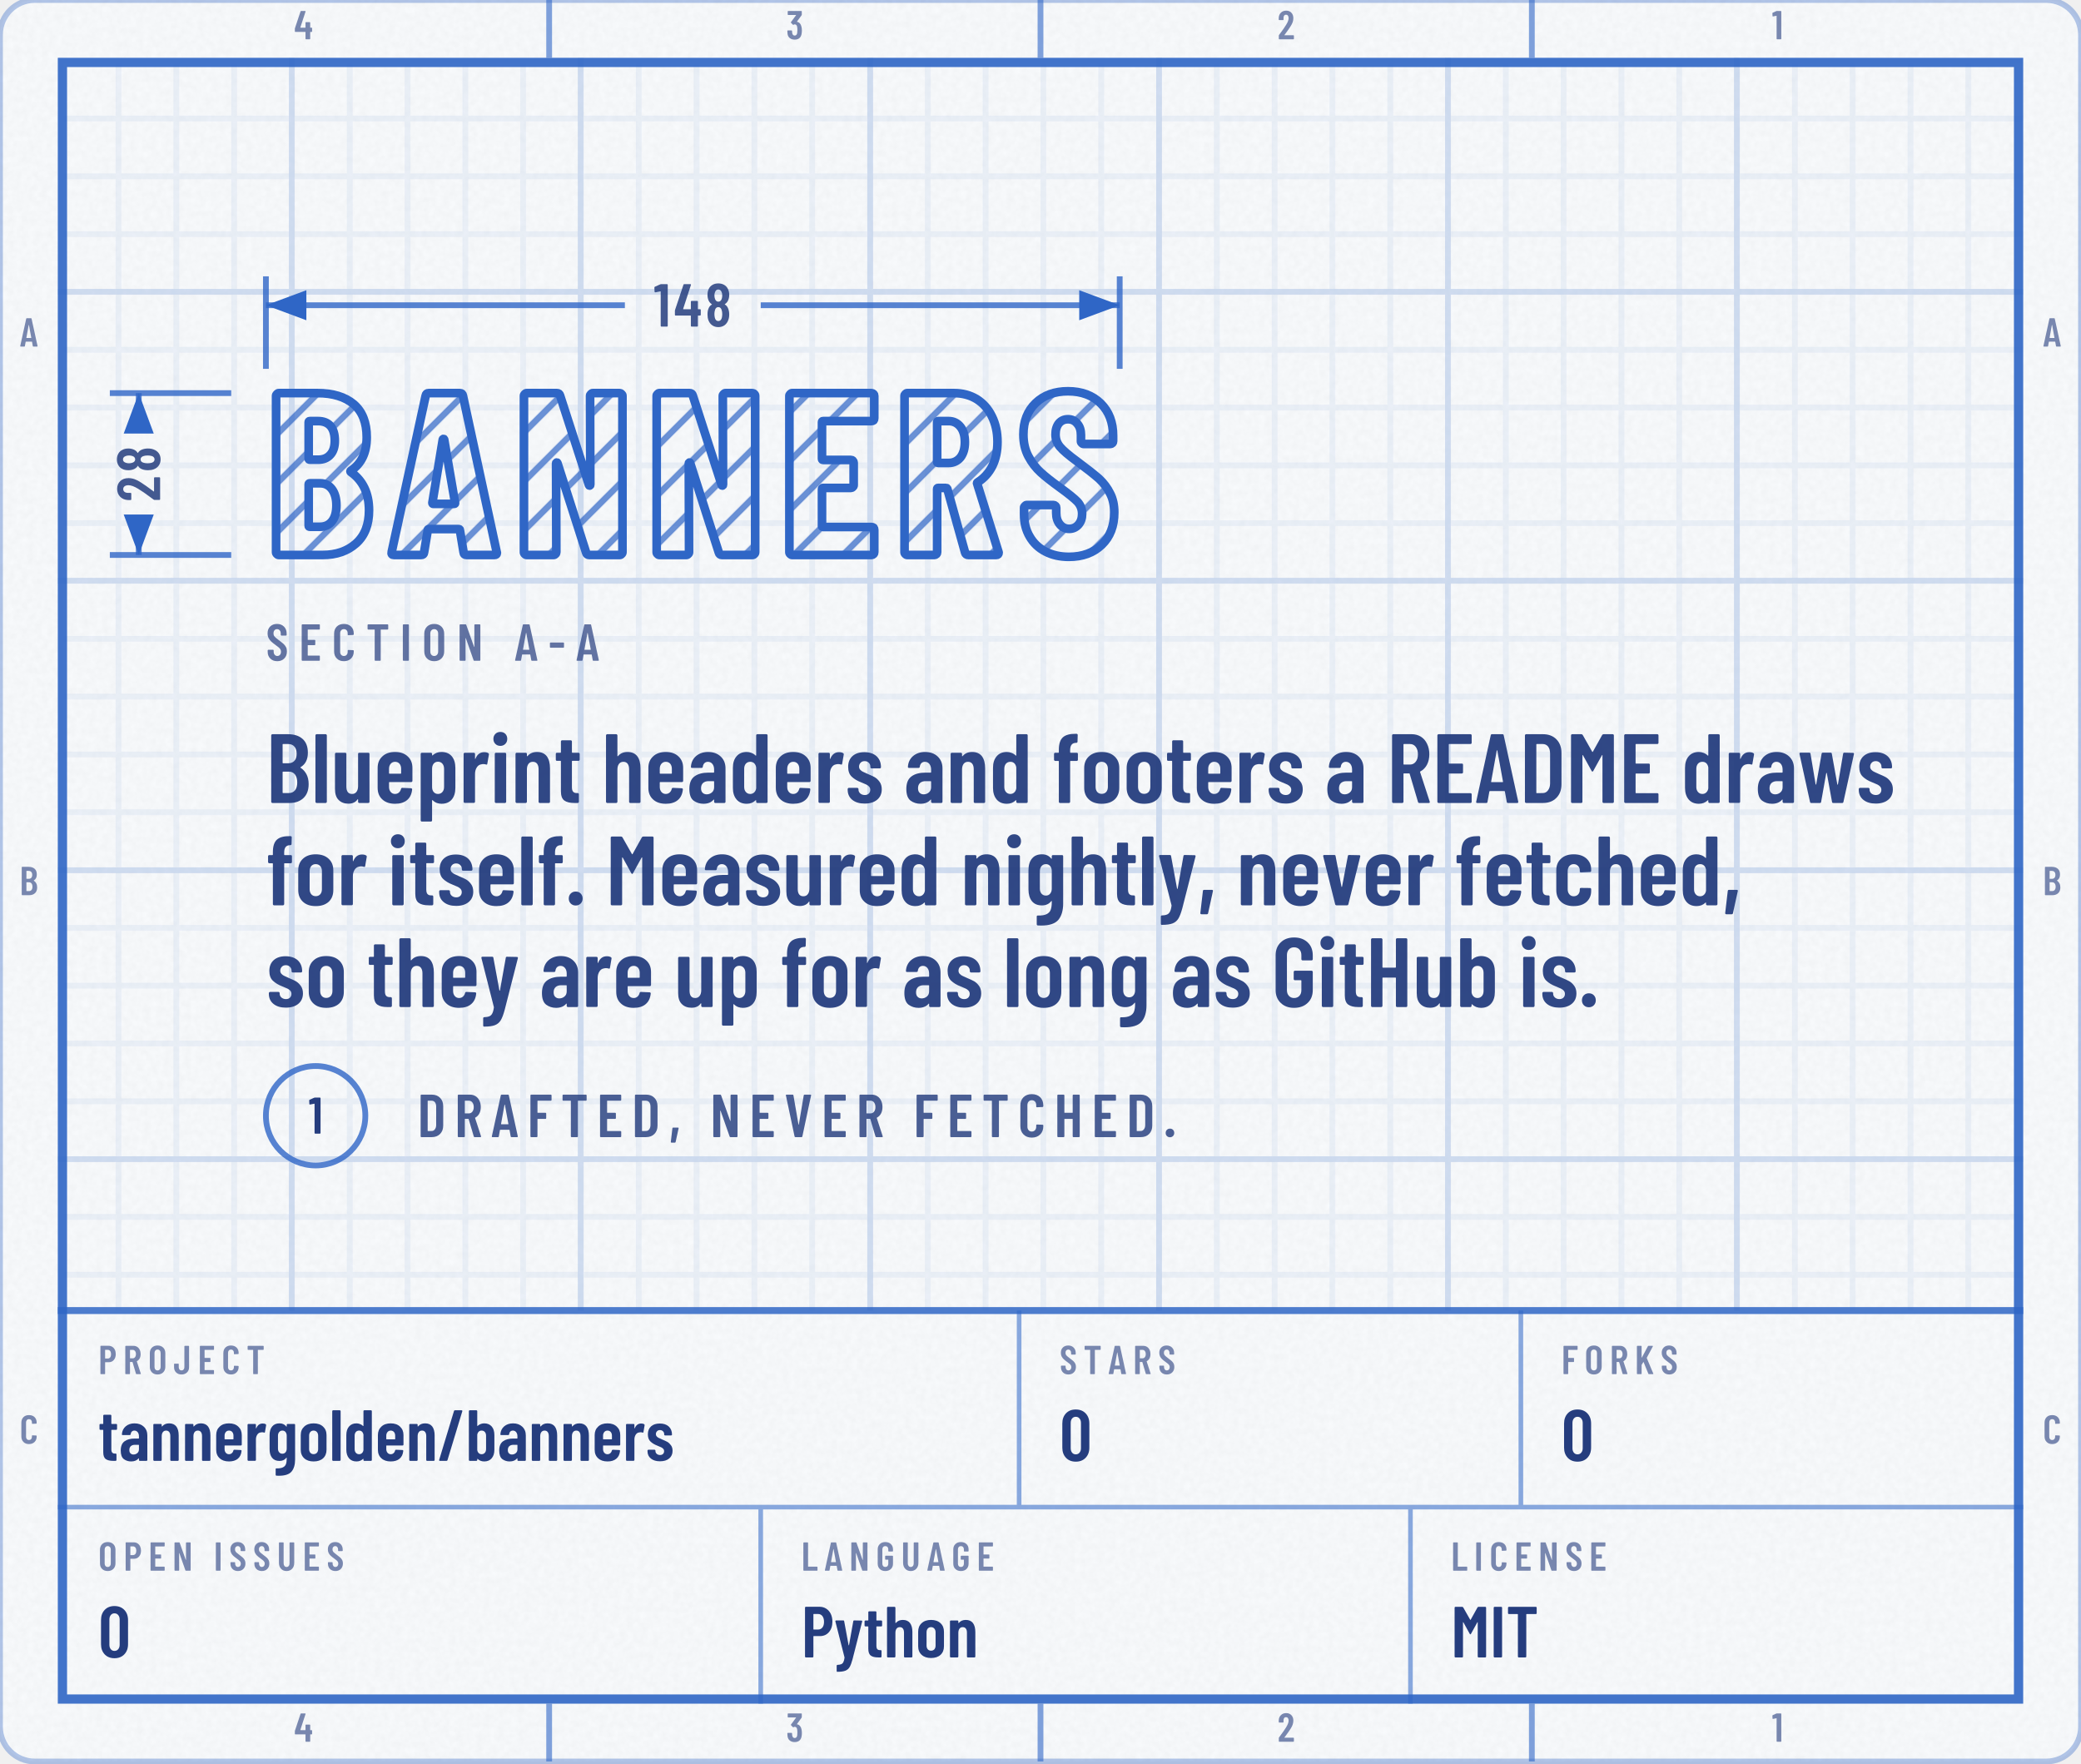
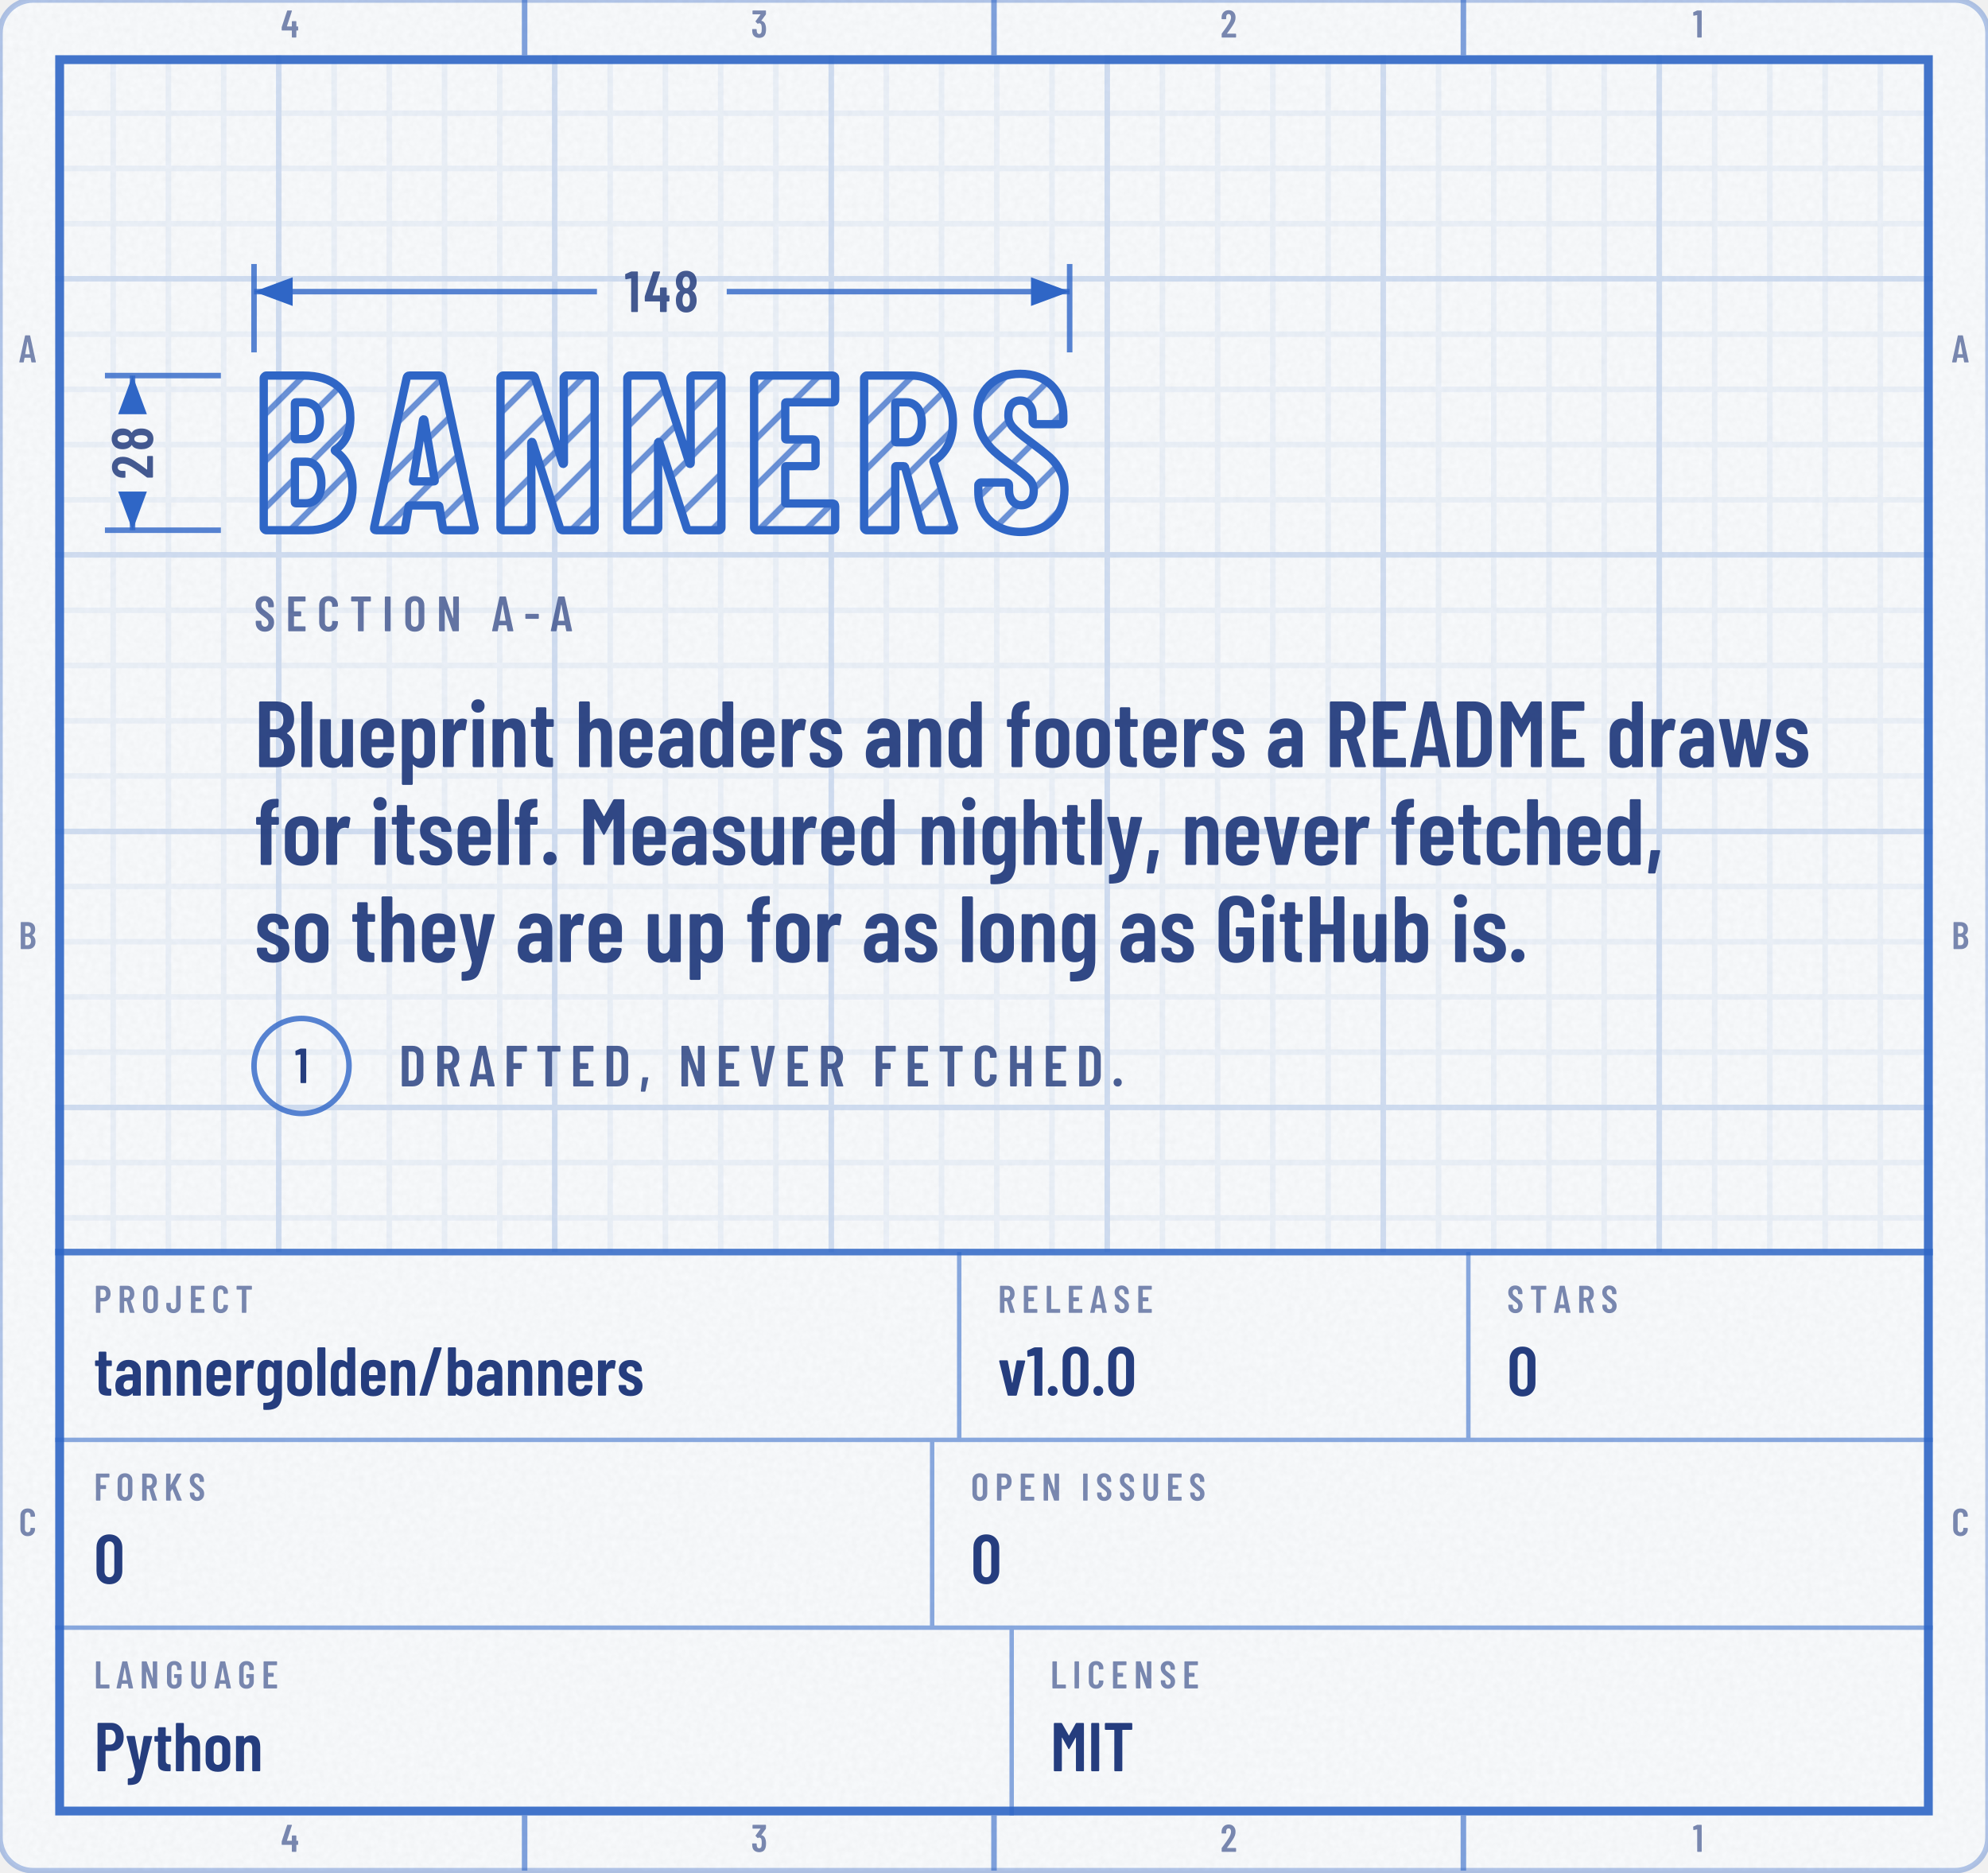
- <svg xmlns="http://www.w3.org/2000/svg" width="360" height="305" viewBox="0 0 360 305" role="img" aria-labelledby="t d">
+ <svg xmlns="http://www.w3.org/2000/svg" width="360" height="339" viewBox="0 0 360 339" role="img" aria-labelledby="t d">
  <defs>
    <g id="kt1" transform="translate(46 96) scale(0.04 -0.04)">
      <use href="#n66" x="0" />
      <use href="#n65" x="530" />
      <use href="#n78" x="1072" />
      <use href="#n78" x="1646" />
      <use href="#n69" x="2220" />
      <use href="#n82" x="2718" />
      <use href="#n83" x="3249" />
    </g>
    <mask id="km2" maskUnits="userSpaceOnUse" x="42" y="64.8" width="155.7" height="41.2">
      <use href="#kt1" fill="#FFFFFF" />
    </mask>
    <pattern id="kp3" width="6" height="6" patternUnits="userSpaceOnUse" patternTransform="rotate(45)">
      <path d="M3 0V6" stroke="#2F66C6" stroke-opacity="0.7" stroke-width="1.1" />
    </pattern>
    <clipPath id="kc4">
-       <rect x="0" y="0" width="360" height="304.7" rx="6" />
+       <rect x="0" y="0" width="360" height="338.7" rx="6" />
    </clipPath>
    <filter id="kn5" x="0" y="0" width="100%" height="100%">
      <feTurbulence type="fractalNoise" baseFrequency=".85" numOctaves="2" stitchTiles="stitch" />
      <feColorMatrix values="0 0 0 0 0 0 0 0 0 0 0 0 0 0 0 0 0 0 0.035 0" />
    </filter>
    <pattern id="kp6" width="10" height="10" patternUnits="userSpaceOnUse">
      <path d="M10 .5H.5V10" fill="none" stroke="#2F66C6" stroke-opacity="0.07" />
    </pattern>
    <pattern id="kp7" width="50" height="50" patternUnits="userSpaceOnUse">
      <path d="M50 .5H.5V50" fill="none" stroke="#2F66C6" stroke-opacity="0.14" />
    </pattern>
    <clipPath id="kc8">
-       <path clip-rule="evenodd" d="M10 10h340v284.7h-340zM10 226.7h340v68h-340z" />
+       <path clip-rule="evenodd" d="M10 10h340v318.7h-340zM10 226.7h340v102h-340z" />
    </clipPath>
    <path id="m44" d="M33 -78 59 146Q60 157 71 157H151Q164 157 161 144L112 -80Q110 -91 99 -91H45Q39 -91 36 -88Q32 -84 33 -78Z" />
    <path id="m45" d="M27 263V339Q27 344 30 348Q34 351 39 351H286Q291 351 294 348Q298 344 298 339V263Q298 258 294 254Q291 251 286 251H39Q34 251 30 254Q27 258 27 263Z" />
    <path id="m46" d="M35 69Q35 100 55 120Q75 140 106 140Q137 140 156 120Q176 100 176 69Q176 38 156 18Q136 -2 106 -2Q75 -2 55 18Q35 38 35 69Z" />
    <path id="m47" d="M21 14 226 690Q229 700 239 700H331Q337 700 340 696Q343 692 341 686L136 10Q133 0 123 0H31Q25 0 22 4Q19 8 21 14Z" />
    <path id="m48" d="M38 183V517Q38 604 89 658Q140 711 224 711Q309 711 360 658Q412 604 412 517V183Q412 96 360 42Q309 -11 224 -11Q140 -11 89 42Q38 96 38 183ZM296 176V524Q296 563 276 586Q257 610 224 610Q192 610 173 586Q154 563 154 524V176Q154 137 173 114Q192 90 224 90Q257 90 276 114Q296 137 296 176Z" />
    <path id="m49" d="M122 700H218Q223 700 226 696Q230 693 230 688V12Q230 7 226 4Q223 0 218 0H126Q121 0 118 4Q114 7 114 12V576Q114 578 112 580Q111 582 109 581L27 565H24Q13 565 13 576L10 643Q10 653 18 657L107 697Q114 700 122 700Z" />
    <path id="m50" d="M173 100H392Q397 100 400 96Q404 93 404 88V12Q404 7 400 4Q397 0 392 0H43Q38 0 34 4Q31 7 31 12V92Q31 101 36 107L75 160Q114 212 152 266Q189 320 215 363Q273 459 273 522Q273 562 256 585Q238 608 209 608Q180 608 163 586Q146 563 147 526V487Q147 482 144 478Q140 475 135 475H41Q36 475 32 478Q29 482 29 487V530Q33 610 84 659Q134 708 214 708Q293 708 342 656Q390 605 390 521Q390 471 373 422Q356 373 319 317Q294 277 260 229Q225 181 214 166Q184 126 170 106Q168 104 169 102Q170 100 173 100Z" />
    <path id="m51" d="M387 218Q387 169 380 134Q368 66 326 29Q283 -8 210 -8Q134 -8 86 32Q38 73 32 143Q30 165 28 207Q28 219 40 219H132Q144 219 144 207Q146 173 148 156Q153 125 169 108Q185 92 210 92Q234 92 250 108Q266 123 271 152Q276 182 276 230Q276 281 269 315Q263 341 248 355Q233 369 210 369Q195 369 183 360Q177 356 174 356Q172 356 166 360L119 408Q115 412 115 417Q115 421 118 425L243 595Q245 597 244 599Q242 601 239 601H49Q44 601 40 604Q37 608 37 613V688Q37 693 40 696Q44 700 49 700H373Q378 700 382 696Q385 693 385 688V609Q385 602 380 594L266 438Q262 432 268 431Q309 426 338 392Q368 358 378 307Q387 267 387 218Z" />
    <path id="m52" d="M443 275V194Q443 189 440 186Q436 182 431 182H401Q396 182 396 177V12Q396 7 392 4Q389 0 384 0H292Q287 0 284 4Q280 7 280 12V177Q280 182 275 182H29Q24 182 20 186Q17 189 17 194V259Q17 268 19 274L158 690Q161 700 171 700H271Q277 700 280 696Q283 693 281 686L153 293Q152 287 157 287H275Q280 287 280 292V412Q280 417 284 420Q287 424 292 424H384Q389 424 392 420Q396 417 396 412V292Q396 287 401 287H431Q436 287 440 284Q443 280 443 275Z" />
    <path id="m56" d="M325 364Q358 345 375 306Q396 259 396 200Q396 147 380 107Q360 53 318 22Q275 -8 216 -8Q158 -8 116 22Q73 52 53 106Q38 148 38 200Q38 259 56 301Q71 341 109 363Q113 366 109 369Q76 390 58 427Q38 470 38 523Q38 581 58 620Q78 664 120 688Q161 712 216 712Q270 712 312 688Q353 665 374 621Q396 579 396 523Q396 471 376 429Q358 392 325 371Q319 367 325 364ZM159 559Q152 541 152 513Q152 483 162 456Q169 435 183 423Q197 411 216 411Q237 411 252 424Q266 436 273 459Q281 483 281 513Q281 547 271 568Q264 589 250 600Q236 612 216 612Q198 612 184 602Q171 591 164 573ZM281 206Q281 244 272 271Q266 295 252 308Q237 322 216 322Q195 322 180 308Q166 294 160 268Q152 242 152 208Q152 177 158 151Q163 123 178 108Q194 92 216 92Q239 92 255 108Q271 124 276 153Q281 180 281 206Z" />
    <path id="m65" d="M325 11 306 116Q306 121 300 121H154Q148 121 148 116L129 11Q128 0 116 0H25Q11 0 14 13L162 689Q164 700 175 700H281Q292 700 294 689L442 13V9Q442 0 431 0H338Q326 0 325 11ZM171 212H282Q288 212 287 217L229 533Q228 536 226 536Q224 536 223 533L166 217Q165 212 171 212Z" />
    <path id="m66" d="M242 0H66Q61 0 58 4Q54 7 54 12V688Q54 693 58 696Q61 700 66 700H224Q319 700 373 652Q427 604 427 512Q427 409 354 365Q349 362 352 359Q391 334 413 292Q435 250 435 192Q435 100 382 50Q328 0 242 0ZM170 595V409Q170 404 175 404H226Q267 404 290 429Q313 454 313 500Q313 548 290 574Q267 600 226 600H175Q170 600 170 595ZM319 208Q319 260 296 290Q273 319 233 319H175Q170 319 170 314V106Q170 101 175 101H233Q273 101 296 129Q319 157 319 208Z" />
    <path id="m67" d="M42 180V521Q42 607 94 658Q145 708 230 708Q316 708 368 658Q420 607 420 521V509Q420 504 416 500Q413 496 408 496L315 492Q303 492 303 504V529Q303 564 283 586Q263 608 230 608Q198 608 178 586Q158 564 158 529V171Q158 136 178 114Q198 92 230 92Q263 92 283 114Q303 136 303 171V196Q303 201 306 204Q310 208 315 208L408 204Q413 204 416 200Q420 197 420 192V180Q420 95 368 44Q316 -8 230 -8Q145 -8 94 44Q42 95 42 180Z" />
    <path id="m68" d="M54 12V688Q54 693 58 696Q61 700 66 700H237Q323 700 374 648Q426 596 426 509V191Q426 104 374 52Q323 0 237 0H66Q61 0 58 4Q54 7 54 12ZM175 100 235 101Q268 101 288 128Q309 154 310 198V502Q310 547 290 574Q269 600 234 600H175Q170 600 170 595V105Q170 100 175 100Z" />
    <path id="m69" d="M391 600H175Q170 600 170 595V406Q170 401 175 401H303Q308 401 312 398Q315 394 315 389V312Q315 307 312 304Q308 300 303 300H175Q170 300 170 295V105Q170 100 175 100H391Q396 100 400 96Q403 93 403 88V12Q403 7 400 4Q396 0 391 0H66Q61 0 58 4Q54 7 54 12V688Q54 693 58 696Q61 700 66 700H391Q396 700 400 696Q403 693 403 688V612Q403 607 400 604Q396 600 391 600Z" />
    <path id="m70" d="M390 600H175Q170 600 170 595V406Q170 401 175 401H302Q307 401 310 398Q314 394 314 389V312Q314 307 310 304Q307 300 302 300H175Q170 300 170 295V12Q170 7 166 4Q163 0 158 0H66Q61 0 58 4Q54 7 54 12V688Q54 693 58 696Q61 700 66 700H390Q395 700 398 696Q402 693 402 688V612Q402 607 398 604Q395 600 390 600Z" />
    <path id="m71" d="M42 173V527Q42 609 94 658Q145 708 230 708Q315 708 368 658Q420 609 420 526V487Q420 482 416 478Q413 475 408 475H316Q311 475 308 478Q304 482 304 487V528Q304 564 284 586Q263 608 230 608Q197 608 177 586Q157 564 157 528V172Q157 136 177 114Q197 92 230 92Q263 92 284 114Q304 136 304 172V268Q304 273 299 273H238Q233 273 230 276Q226 280 226 285V358Q226 363 230 366Q233 370 238 370H408Q413 370 416 366Q420 363 420 358V173Q420 91 368 42Q315 -8 230 -8Q145 -8 94 42Q42 91 42 173Z" />
    <path id="m72" d="M319 700H411Q416 700 420 696Q423 693 423 688V12Q423 7 420 4Q416 0 411 0H319Q314 0 310 4Q307 7 307 12V295Q307 300 302 300H175Q170 300 170 295V12Q170 7 166 4Q163 0 158 0H66Q61 0 58 4Q54 7 54 12V688Q54 693 58 696Q61 700 66 700H158Q163 700 166 696Q170 693 170 688V406Q170 401 175 401H302Q307 401 307 406V688Q307 693 310 696Q314 700 319 700Z" />
    <path id="m73" d="M54 12V688Q54 693 58 696Q61 700 66 700H158Q163 700 166 696Q170 693 170 688V12Q170 7 166 4Q163 0 158 0H66Q61 0 58 4Q54 7 54 12Z" />
    <path id="m74" d="M17 173V247Q17 252 20 256Q24 259 29 259H121Q126 259 130 256Q133 252 133 247V171Q133 136 152 114Q171 92 202 92Q233 92 252 114Q272 136 272 171V688Q272 693 276 696Q279 700 284 700H376Q381 700 384 696Q388 693 388 688V173Q388 91 336 42Q285 -8 202 -8Q119 -8 68 42Q17 91 17 173Z" />
    <path id="m75" d="M54 12V688Q54 693 58 696Q61 700 66 700H158Q163 700 166 696Q170 693 170 688V412Q170 408 172 408Q174 407 176 410L326 691Q331 700 341 700H440Q447 700 449 696Q451 692 448 686L298 405Q297 401 297 399L459 14Q460 12 460 8Q460 0 450 0H351Q340 0 337 9L219 298Q218 301 216 300Q214 300 212 298L172 231Q170 227 170 225V12Q170 7 166 4Q163 0 158 0H66Q61 0 58 4Q54 7 54 12Z" />
    <path id="m76" d="M54 12V688Q54 693 58 696Q61 700 66 700H158Q163 700 166 696Q170 693 170 688V105Q170 100 175 100H391Q396 100 400 96Q403 93 403 88V12Q403 7 400 4Q396 0 391 0H66Q61 0 58 4Q54 7 54 12Z" />
    <path id="m77" d="M383 700H475Q480 700 484 696Q487 693 487 688V12Q487 7 484 4Q480 0 475 0H383Q378 0 374 4Q371 7 371 12V484Q371 488 369 488Q367 488 365 485L278 327Q273 319 269 319Q265 319 260 327L173 485Q171 488 169 488Q167 488 167 484V12Q167 7 164 4Q160 0 155 0H63Q58 0 54 4Q51 7 51 12V688Q51 693 54 696Q58 700 63 700H155Q165 700 170 692L267 521Q270 517 273 521L368 692Q373 700 383 700Z" />
    <path id="m78" d="M350 700H441Q446 700 450 696Q453 693 453 688V12Q453 7 450 4Q446 0 441 0H336Q326 0 323 10L174 434Q173 437 170 436Q168 436 168 433L169 12Q169 7 166 4Q162 0 157 0H66Q61 0 58 4Q54 7 54 12V688Q54 693 58 696Q61 700 66 700H169Q179 700 182 690L332 269Q333 266 336 266Q338 267 338 270V688Q338 693 342 696Q345 700 350 700Z" />
    <path id="m79" d="M42 182V518Q42 604 94 656Q147 708 233 708Q319 708 372 656Q425 604 425 518V182Q425 96 372 44Q319 -8 233 -8Q147 -8 94 44Q42 96 42 182ZM309 177V523Q309 561 288 584Q267 608 233 608Q199 608 178 584Q158 561 158 523V177Q158 139 178 116Q199 92 233 92Q267 92 288 116Q309 139 309 177Z" />
    <path id="m80" d="M432 495Q432 405 384 350Q337 295 259 295H174Q169 295 169 290V12Q169 7 166 4Q162 0 157 0H65Q60 0 56 4Q53 7 53 12V689Q53 694 56 698Q60 701 65 701H253Q306 701 346 675Q387 649 410 602Q432 555 432 495ZM316 492Q316 542 294 572Q271 601 234 601H174Q169 601 169 596V391Q169 386 174 386H234Q271 386 294 414Q316 443 316 492Z" />
    <path id="m82" d="M318 10 233 297Q231 301 228 301H175Q170 301 170 296V12Q170 7 166 4Q163 0 158 0H66Q61 0 58 4Q54 7 54 12V688Q54 693 58 696Q61 700 66 700H254Q307 700 348 674Q388 649 410 602Q433 556 433 496Q433 434 409 389Q385 344 342 321Q338 320 339 315L437 14Q438 12 438 9Q438 0 427 0H331Q321 0 318 10ZM170 595V396Q170 391 175 391H236Q272 391 294 419Q317 447 317 495Q317 543 294 572Q272 600 236 600H175Q170 600 170 595Z" />
    <path id="m83" d="M34 173V199Q34 204 38 208Q41 211 46 211H137Q142 211 146 208Q149 204 149 199V179Q149 140 168 116Q188 92 219 92Q250 92 270 114Q290 137 290 174Q290 200 279 219Q268 238 248 255Q228 272 184 304Q134 340 104 368Q73 396 52 436Q32 475 32 527Q32 610 82 659Q132 708 214 708Q297 708 348 656Q399 605 399 520V496Q399 491 396 488Q392 484 387 484H297Q292 484 288 488Q285 491 285 496V522Q285 561 266 584Q246 608 214 608Q184 608 165 586Q146 565 146 527Q146 491 166 466Q187 441 247 397Q308 352 339 324Q370 295 387 261Q404 227 404 180Q404 95 353 44Q302 -8 219 -8Q136 -8 85 42Q34 92 34 173Z" />
    <path id="m84" d="M425 688V612Q425 607 422 604Q418 600 413 600H286Q281 600 281 595V12Q281 7 278 4Q274 0 269 0H177Q172 0 168 4Q165 7 165 12V595Q165 600 160 600H40Q35 600 32 604Q28 607 28 612V688Q28 693 32 696Q35 700 40 700H413Q418 700 422 696Q425 693 425 688Z" />
    <path id="m85" d="M50 194V688Q50 693 54 696Q57 700 62 700H154Q159 700 162 696Q166 693 166 688V182Q166 142 186 117Q206 92 239 92Q272 92 292 117Q312 142 312 182V688Q312 693 316 696Q319 700 324 700H416Q421 700 424 696Q428 693 428 688V194Q428 103 376 48Q324 -8 239 -8Q153 -8 102 48Q50 103 50 194Z" />
    <path id="m86" d="M171 11 28 687 27 691Q27 700 38 700H139Q151 700 152 689L235 208Q236 205 238 205Q240 205 241 208L322 689Q323 700 335 700H433Q446 700 443 687L299 11Q297 0 286 0H184Q173 0 171 11Z" />
    <path id="m97" d="M397 352V12Q397 7 394 4Q390 0 385 0H293Q288 0 284 4Q281 7 281 12V31Q281 34 279 35Q277 36 275 33Q240 -8 173 -8Q116 -8 72 24Q29 57 29 143Q29 233 82 271Q134 309 224 309H276Q281 309 281 314V340Q281 376 263 398Q245 419 218 419Q197 419 183 406Q169 392 166 369Q165 357 153 357H56Q44 357 45 369Q50 437 98 478Q147 519 220 519Q299 519 348 473Q397 427 397 352ZM281 160V217Q281 222 276 222H224Q190 222 169 204Q148 185 148 150Q148 119 164 104Q180 88 205 88Q235 88 258 107Q281 126 281 160Z" />
    <path id="m98" d="M399 357V154Q399 80 362 36Q325 -8 258 -8Q204 -8 168 27Q166 29 164 28Q162 27 162 24V12Q162 7 158 4Q155 0 150 0H58Q53 0 50 4Q46 7 46 12V688Q46 693 50 696Q53 700 58 700H150Q155 700 158 696Q162 693 162 688V486Q162 483 164 482Q167 482 170 486Q189 503 212 511Q236 519 258 519Q324 519 362 476Q399 433 399 357ZM222 419Q198 419 182 404Q166 388 162 362V149Q166 123 182 108Q198 92 222 92Q250 92 267 112Q284 131 284 163V348Q284 380 267 400Q250 419 222 419Z" />
    <path id="m99" d="M38 155V357Q38 430 86 474Q133 519 215 519Q297 519 345 476Q393 432 393 365V351Q393 346 390 342Q386 339 381 339L289 335Q277 335 277 347V357Q277 382 260 400Q242 419 215 419Q188 419 171 399Q154 379 154 348V163Q154 132 171 112Q188 92 215 92Q242 92 260 110Q277 129 277 155V165Q277 170 280 174Q284 177 289 177L381 176Q386 176 390 172Q393 169 393 164V146Q393 77 345 34Q297 -8 215 -8Q133 -8 86 36Q38 80 38 155Z" />
    <path id="m100" d="M287 700H379Q384 700 388 696Q391 693 391 688V12Q391 7 388 4Q384 0 379 0H287Q282 0 278 4Q275 7 275 12V24Q275 27 273 28Q271 29 269 27Q233 -8 179 -8Q112 -8 75 36Q38 80 38 154V357Q38 433 76 476Q113 519 179 519Q202 519 226 510Q250 502 269 483Q271 481 273 482Q275 483 275 486V688Q275 693 278 696Q282 700 287 700ZM275 149V362Q271 388 255 404Q239 419 215 419Q187 419 170 400Q153 380 153 348V163Q153 131 170 112Q187 92 215 92Q239 92 255 108Q271 123 275 149Z" />
    <path id="m101" d="M380 213H159Q154 213 154 208V163Q154 132 171 112Q188 92 215 92Q238 92 254 106Q271 121 276 144Q279 154 289 154L378 150Q383 150 386 146Q390 143 389 137Q382 67 338 30Q294 -8 215 -8Q133 -8 86 36Q38 79 38 154V357Q38 430 86 474Q133 519 215 519Q297 519 344 474Q392 430 392 357V225Q392 220 388 216Q385 213 380 213ZM154 348V303Q154 298 159 298H272Q277 298 277 303V348Q277 380 260 400Q243 419 215 419Q188 419 171 399Q154 379 154 348Z" />
    <path id="m102" d="M265 499V440Q265 435 262 432Q258 428 253 428H191Q186 428 186 423V12Q186 7 182 4Q179 0 174 0H83Q78 0 74 4Q71 7 71 12V423Q71 428 66 428H34Q29 428 26 432Q22 435 22 440V499Q22 504 26 508Q29 511 34 511H66Q71 511 71 516V541Q71 631 112 668Q153 705 243 704H251Q256 704 260 700Q263 697 263 692L261 624Q261 619 258 616Q254 612 249 612H244Q214 611 200 592Q186 574 186 536V516Q186 511 191 511H253Q258 511 262 508Q265 504 265 499Z" />
    <path id="m103" d="M287 511H379Q384 511 388 508Q391 504 391 499V19Q391 -89 342 -148Q293 -206 167 -206Q145 -206 134 -205Q122 -204 122 -192V-115Q122 -102 135 -104Q192 -105 222 -90Q253 -75 264 -46Q275 -17 275 30V41Q275 44 273 44Q271 45 269 42Q236 -1 175 -1Q108 -1 73 42Q38 86 38 161V357Q38 434 74 476Q109 519 175 519Q236 519 269 476Q271 473 273 474Q275 474 275 477V499Q275 504 278 508Q282 511 287 511ZM275 169V348Q275 380 258 400Q242 419 215 419Q188 419 171 399Q154 379 154 348V169Q154 138 171 118Q188 99 215 99Q242 99 258 118Q275 138 275 169Z" />
    <path id="m104" d="M397 352V12Q397 7 394 4Q390 0 385 0H293Q288 0 284 4Q281 7 281 12V343Q281 379 266 399Q251 419 223 419Q194 419 178 398Q162 377 162 340V12Q162 7 158 4Q155 0 150 0H58Q53 0 50 4Q46 7 46 12V688Q46 693 50 696Q53 700 58 700H150Q155 700 158 696Q162 693 162 688V479Q162 476 164 476Q167 475 170 479Q204 519 265 519Q330 519 364 476Q397 432 397 352Z" />
    <path id="m105" d="M36 652Q36 683 56 703Q76 723 107 723Q138 723 158 703Q177 683 177 652Q177 621 157 601Q137 581 107 581Q76 581 56 601Q36 621 36 652ZM50 12V499Q50 504 54 508Q57 511 62 511H154Q159 511 162 508Q166 504 166 499V12Q166 7 162 4Q159 0 154 0H62Q57 0 54 4Q50 7 50 12Z" />
    <path id="m108" d="M42 12V688Q42 693 46 696Q49 700 54 700H146Q151 700 154 696Q158 693 158 688V12Q158 7 154 4Q151 0 146 0H54Q49 0 46 4Q42 7 42 12Z" />
    <path id="m110" d="M397 352V12Q397 7 394 4Q390 0 385 0H293Q288 0 284 4Q281 7 281 12V343Q281 379 266 399Q251 419 223 419Q194 419 178 398Q162 377 162 340V12Q162 7 158 4Q155 0 150 0H58Q53 0 50 4Q46 7 46 12V499Q46 504 50 508Q53 511 58 511H150Q155 511 158 508Q162 504 162 499V479Q162 476 164 476Q167 475 170 479Q204 519 265 519Q330 519 364 476Q397 432 397 352Z" />
    <path id="m111" d="M38 155V356Q38 430 86 474Q134 519 216 519Q299 519 347 474Q395 430 395 356V155Q395 80 348 36Q300 -8 216 -8Q133 -8 86 36Q38 80 38 155ZM279 164V348Q279 379 262 399Q244 419 216 419Q188 419 171 400Q154 380 154 348V164Q154 132 171 112Q188 93 216 93Q244 93 262 112Q279 132 279 164Z" />
    <path id="m112" d="M403 357V155Q403 78 366 35Q329 -8 262 -8Q239 -8 215 0Q191 9 172 28Q170 30 168 29Q166 28 166 25V-177Q166 -182 162 -186Q159 -189 154 -189H62Q57 -189 54 -186Q50 -182 50 -177V499Q50 504 54 508Q57 511 62 511H154Q159 511 162 508Q166 504 166 499V487Q166 484 168 484Q171 483 174 487Q209 519 262 519Q329 519 366 476Q403 432 403 357ZM226 420Q199 420 182 400Q166 380 166 348V163Q166 131 182 112Q199 92 226 92Q254 92 271 112Q288 131 288 163V348Q288 380 271 400Q254 420 226 420Z" />
    <path id="m114" d="M297 507Q305 502 303 492L287 399Q286 387 273 392Q259 396 247 396Q235 396 225 393Q197 389 180 362Q162 334 162 296V13Q162 8 158 4Q155 1 150 1H58Q53 1 50 4Q46 8 46 13V499Q46 504 50 508Q53 511 58 511H150Q155 511 158 508Q162 504 162 499V453Q162 449 164 448Q166 448 167 452Q194 517 255 517Q282 517 297 507Z" />
    <path id="m115" d="M30 135V142Q30 147 34 150Q37 154 42 154H128Q133 154 136 150Q140 147 140 142V137Q140 113 158 97Q177 81 204 81Q230 81 245 96Q260 111 260 134Q260 154 247 168Q234 181 219 188Q204 195 165 211Q108 233 72 267Q35 301 35 368Q35 438 80 478Q124 517 200 517Q278 517 324 476Q369 434 369 364Q369 359 366 356Q362 352 357 352H273Q268 352 264 356Q261 359 261 364V370Q261 394 244 410Q228 426 203 426Q177 426 162 410Q146 393 146 370Q146 351 158 338Q170 325 185 318Q200 310 235 295Q277 278 306 262Q334 245 356 214Q377 184 377 139Q377 72 330 33Q283 -6 203 -6Q124 -6 77 32Q30 70 30 135Z" />
    <path id="m116" d="M248 429H186Q181 429 181 424V162Q181 127 194 114Q207 100 233 101H240Q245 101 248 98Q252 94 252 89V12Q252 7 248 4Q245 0 240 0H206Q138 0 104 25Q69 50 69 119V424Q69 429 64 429H29Q24 429 20 432Q17 436 17 441V499Q17 504 20 508Q24 511 29 511H64Q69 511 69 516V626Q69 631 72 634Q76 638 81 638H169Q174 638 178 634Q181 631 181 626V516Q181 511 186 511H248Q253 511 256 508Q260 504 260 499V441Q260 436 256 432Q253 429 248 429Z" />
    <path id="m117" d="M289 511H381Q386 511 390 508Q393 504 393 499V12Q393 7 390 4Q386 0 381 0H289Q284 0 280 4Q277 7 277 12V34Q277 37 275 38Q273 39 271 36Q242 -7 178 -7Q117 -7 80 30Q42 66 42 142V499Q42 504 46 508Q49 511 54 511H146Q151 511 154 508Q158 504 158 499V167Q158 92 216 92Q245 92 261 114Q277 135 277 172V499Q277 504 280 508Q284 511 289 511Z" />
    <path id="m118" d="M141 10 19 499V503Q19 512 30 512H132Q144 512 145 501L205 190Q206 187 208 187Q210 187 211 190L270 501Q271 512 283 512L385 510Q399 510 396 497L275 10Q272 0 261 0H155Q144 0 141 10Z" />
    <path id="m119" d="M126 11 19 499V503Q19 512 30 512H118Q130 512 131 501L183 190Q184 187 186 187Q188 187 189 190L244 501Q245 512 257 512H335Q347 512 348 501L404 189Q405 186 407 186Q409 186 410 189L463 501Q464 512 476 512L563 510Q576 510 573 497L466 11Q464 0 453 0H363Q351 0 350 11L297 303Q296 306 294 306Q292 306 291 303L239 11Q238 0 226 0H139Q128 0 126 11Z" />
    <path id="m121" d="M34 -187V-115Q34 -110 37 -106Q40 -103 44 -103Q77 -102 96 -94Q115 -87 126 -66Q138 -44 143 -3L142 3L16 499V503Q16 512 27 512H125Q137 512 138 501L199 170Q200 167 202 167Q204 167 205 170L264 501Q265 512 277 512L376 510Q390 510 387 497L253 -28Q234 -99 213 -134Q192 -169 154 -184Q116 -199 45 -199H40Q38 -199 36 -196Q34 -192 34 -187Z" />
    <path id="n65" d="M325 11 309 107Q309 112 303 112H176Q170 112 170 107L154 11Q153 0 141 0H24Q11 0 14 13L161 689Q163 700 174 700H309Q320 700 322 689L468 13L469 9Q469 0 458 0H338Q326 0 325 11ZM194 221H284Q289 221 288 226L241 499Q240 502 238 502Q236 502 235 499L190 226Q190 221 194 221Z" />
    <path id="n66" d="M245 0H56Q51 0 48 4Q44 7 44 12V688Q44 693 48 696Q51 700 56 700H223Q323 700 380 652Q436 604 436 509Q436 410 368 365Q364 362 367 359Q446 303 446 193Q446 100 390 50Q334 0 245 0ZM185 574V417Q185 412 190 412H226Q260 412 279 434Q298 455 298 494Q298 535 280 557Q261 579 226 579H190Q185 579 185 574ZM305 214Q305 258 286 284Q267 310 235 310H190Q185 310 185 305V127Q185 122 190 122H234Q267 122 286 146Q305 170 305 214Z" />
    <path id="n69" d="M399 579H190Q185 579 185 574V416Q185 411 190 411H310Q315 411 318 408Q322 404 322 399V302Q322 297 318 294Q315 290 310 290H190Q185 290 185 285V126Q185 121 190 121H399Q404 121 408 118Q411 114 411 109V12Q411 7 408 4Q404 0 399 0H56Q51 0 48 4Q44 7 44 12V688Q44 693 48 696Q51 700 56 700H399Q404 700 408 696Q411 693 411 688V591Q411 586 408 582Q404 579 399 579Z" />
    <path id="n78" d="M342 700H458Q463 700 466 696Q470 693 470 688V12Q470 7 466 4Q463 0 458 0H326Q316 0 313 10L189 397Q188 400 186 400Q183 399 183 396L184 12Q184 7 180 4Q177 0 172 0H56Q51 0 48 4Q44 7 44 12V688Q44 693 48 696Q51 700 56 700H187Q197 700 200 690L325 303Q326 300 328 300Q331 301 331 304L330 688Q330 693 334 696Q337 700 342 700Z" />
    <path id="n82" d="M306 10 229 286Q227 290 224 290H190Q185 290 185 285V12Q185 7 182 4Q178 0 173 0H56Q51 0 48 4Q44 7 44 12V688Q44 693 48 696Q51 700 56 700H258Q313 700 356 674Q399 647 422 599Q446 551 446 489Q446 430 424 385Q401 340 361 315Q359 314 358 312Q357 311 358 309L450 14L451 10Q451 0 440 0H320Q309 0 306 10ZM185 574V403Q185 398 190 398H235Q266 398 286 422Q305 447 305 488Q305 530 286 554Q266 579 235 579H190Q185 579 185 574Z" />
    <path id="n83" d="M30 175V204Q30 209 34 212Q37 216 42 216H157Q162 216 166 212Q169 209 169 204V182Q169 151 185 132Q201 113 225 113Q249 113 265 131Q281 149 281 178Q281 208 261 230Q241 251 183 293Q133 329 102 357Q71 385 49 426Q27 467 27 521Q27 606 80 657Q133 708 220 708Q308 708 362 655Q415 602 415 516V492Q415 487 412 484Q408 480 403 480H288Q283 480 280 484Q276 487 276 492V519Q276 550 260 568Q245 587 220 587Q196 587 181 570Q166 552 166 521Q166 491 185 468Q204 445 260 404Q322 358 354 330Q385 301 402 266Q420 232 420 184Q420 96 366 44Q312 -8 224 -8Q166 -8 122 15Q78 38 54 80Q30 121 30 175Z" />
  </defs>
-   <rect y="0" width="360" height="304.7" rx="6" fill="#FFFFFF" stroke="#2F66C6" stroke-opacity=".35" />
-   <rect y="0" width="360" height="304.7" rx="6" fill="#2F66C6" fill-opacity=".03" />
-   <rect y="0" width="360" height="304.7" clip-path="url(#kc4)" filter="url(#kn5)" />
+   <rect y="0" width="360" height="338.7" rx="6" fill="#FFFFFF" stroke="#2F66C6" stroke-opacity=".35" />
+   <rect y="0" width="360" height="338.7" rx="6" fill="#2F66C6" fill-opacity=".03" />
+   <rect y="0" width="360" height="338.7" clip-path="url(#kc4)" filter="url(#kn5)" />
  <g clip-path="url(#kc8)">
-     <rect y="0" width="360" height="304.7" fill="url(#kp6)" />
-     <rect y="0" width="360" height="304.7" fill="url(#kp7)" />
-   </g>
-   <rect x="10.8" y="10.8" width="338.4" height="283.1" fill="none" stroke="#2F66C6" stroke-opacity="0.9" stroke-width="1.6" />
-   <path d="M95 0V10M95 294.7V304.7M180 0V10M180 294.7V304.7M265 0V10M265 294.7V304.7" stroke="#2F66C6" stroke-opacity="0.6" />
+     <rect y="0" width="360" height="338.7" fill="url(#kp6)" />
+     <rect y="0" width="360" height="338.7" fill="url(#kp7)" />
+   </g>
+   <rect x="10.8" y="10.8" width="338.4" height="317.1" fill="none" stroke="#2F66C6" stroke-opacity="0.9" stroke-width="1.6" />
+   <path d="M95 0V10M95 328.7V338.7M180 0V10M180 328.7V338.7M265 0V10M265 328.7V338.7" stroke="#2F66C6" stroke-opacity="0.6" />
  <g transform="scale(0.007 -0.007)" fill="#253D7E" fill-opacity="0.6">
    <use href="#m52" x="7270" y="-971" />
-     <use href="#m52" x="7270" y="-43041" />
+     <use href="#m52" x="7270" y="-47899" />
    <use href="#m51" x="19430" y="-971" />
-     <use href="#m51" x="19430" y="-43041" />
+     <use href="#m51" x="19430" y="-47899" />
    <use href="#m50" x="31573" y="-971" />
-     <use href="#m50" x="31573" y="-43041" />
+     <use href="#m50" x="31573" y="-47899" />
    <use href="#m49" x="43792" y="-971" />
-     <use href="#m49" x="43792" y="-43041" />
-     <use href="#m65" x="486" y="-8564" />
-     <use href="#m65" x="50486" y="-8564" />
-     <use href="#m66" x="483" y="-22121" />
-     <use href="#m66" x="50483" y="-22121" />
-     <use href="#m67" x="486" y="-35677" />
-     <use href="#m67" x="50486" y="-35677" />
+     <use href="#m49" x="43792" y="-47899" />
+     <use href="#m65" x="486" y="-9374" />
+     <use href="#m65" x="50486" y="-9374" />
+     <use href="#m66" x="483" y="-24549" />
+     <use href="#m66" x="50483" y="-24549" />
+     <use href="#m67" x="486" y="-39725" />
+     <use href="#m67" x="50486" y="-39725" />
  </g>
  <path d="M46 63.8V47.8" stroke="#2F66C6" stroke-opacity="0.8" />
  <path d="M193.7 63.8V47.8" stroke="#2F66C6" stroke-opacity="0.8" />
  <path d="M46 52.8H108.1M131.6 52.8H193.7" stroke="#2F66C6" stroke-opacity="0.8" />
  <path d="M40 68H19" stroke="#2F66C6" stroke-opacity="0.8" />
  <path d="M40 96H19" stroke="#2F66C6" stroke-opacity="0.8" />
  <path d="M24 68V72.2M24 91.8V96" stroke="#2F66C6" stroke-opacity="0.8" />
  <circle cx="54.6" cy="193" r="8.6" fill="none" stroke="#2F66C6" stroke-opacity="0.8" />
  <path d="M10 226.7H350" stroke="#2F66C6" stroke-opacity="0.85" stroke-width="1.2" />
  <rect x="42" y="64.8" width="155.7" height="41.2" fill="url(#kp3)" mask="url(#km2)" />
  <use href="#kt1" fill="none" stroke="#2F66C6" stroke-width="37.5" stroke-linejoin="round" />
  <path d="M46 52.8l7 -2.6v5.2z" fill="#2F66C6" />
  <path d="M193.7 52.8l-7 -2.6v5.2z" fill="#2F66C6" />
  <g transform="translate(113.1 56.5) scale(0.0105 -0.0105)" fill="#253D7E" fill-opacity="0.85">
    <use href="#m49" x="0" />
    <use href="#m52" x="331" />
    <use href="#m56" x="847" />
  </g>
  <path d="M24 68l-2.6 7h5.2z" fill="#2F66C6" />
  <path d="M24 96l-2.6 -7h5.2z" fill="#2F66C6" />
  <g transform="rotate(-90 24 82)">
    <g transform="translate(19.2 85.7) scale(0.0105 -0.0105)" fill="#253D7E" fill-opacity="0.85">
      <use href="#m50" x="0" />
      <use href="#m56" x="482" />
    </g>
  </g>
  <g transform="translate(46 114.3) scale(0.009 -0.009)" fill="#253D7E" fill-opacity="0.7">
    <use href="#m83" x="0" />
    <use href="#m69" x="634" />
    <use href="#m67" x="1269" />
    <use href="#m84" x="1926" />
    <use href="#m73" x="2578" />
    <use href="#m79" x="3002" />
    <use href="#m78" x="3669" />
    <use href="#m65" x="4776" />
    <use href="#m45" x="5432" />
    <use href="#m65" x="5957" />
  </g>
  <g transform="translate(46 138.9) scale(0.017 -0.017)" fill="#253D7E" fill-opacity="0.94">
    <use href="#m66" x="0" />
    <use href="#m108" x="462" />
    <use href="#m117" x="661" />
    <use href="#m101" x="1099" />
    <use href="#m112" x="1525" />
    <use href="#m114" x="1966" />
    <use href="#m105" x="2279" />
    <use href="#m110" x="2494" />
    <use href="#m116" x="2933" />
    <use href="#m104" x="3415" />
    <use href="#m101" x="3854" />
    <use href="#m97" x="4280" />
    <use href="#m100" x="4714" />
    <use href="#m101" x="5151" />
    <use href="#m114" x="5577" />
    <use href="#m115" x="5890" />
    <use href="#m97" x="6488" />
    <use href="#m110" x="6922" />
    <use href="#m100" x="7361" />
    <use href="#m102" x="7998" />
    <use href="#m111" x="8289" />
    <use href="#m111" x="8721" />
    <use href="#m116" x="9153" />
    <use href="#m101" x="9435" />
    <use href="#m114" x="9861" />
    <use href="#m115" x="10174" />
    <use href="#m97" x="10772" />
    <use href="#m82" x="11406" />
    <use href="#m69" x="11867" />
    <use href="#m65" x="12302" />
    <use href="#m68" x="12758" />
    <use href="#m77" x="13230" />
    <use href="#m69" x="13768" />
    <use href="#m100" x="14403" />
    <use href="#m114" x="14840" />
    <use href="#m97" x="15153" />
    <use href="#m119" x="15587" />
    <use href="#m115" x="16179" />
  </g>
  <g transform="translate(46 156.6) scale(0.017 -0.017)" fill="#253D7E" fill-opacity="0.94">
    <use href="#m102" x="0" />
    <use href="#m111" x="291" />
    <use href="#m114" x="723" />
    <use href="#m105" x="1236" />
    <use href="#m116" x="1451" />
    <use href="#m115" x="1733" />
    <use href="#m101" x="2131" />
    <use href="#m108" x="2557" />
    <use href="#m102" x="2756" />
    <use href="#m46" x="3047" />
    <use href="#m77" x="3458" />
    <use href="#m101" x="3996" />
    <use href="#m97" x="4422" />
    <use href="#m115" x="4856" />
    <use href="#m117" x="5254" />
    <use href="#m114" x="5692" />
    <use href="#m101" x="6005" />
    <use href="#m100" x="6431" />
    <use href="#m110" x="7068" />
    <use href="#m105" x="7507" />
    <use href="#m103" x="7722" />
    <use href="#m104" x="8153" />
    <use href="#m116" x="8592" />
    <use href="#m108" x="8874" />
    <use href="#m121" x="9073" />
    <use href="#m44" x="9476" />
    <use href="#m110" x="9875" />
    <use href="#m101" x="10314" />
    <use href="#m118" x="10740" />
    <use href="#m101" x="11155" />
    <use href="#m114" x="11581" />
    <use href="#m102" x="12094" />
    <use href="#m101" x="12385" />
    <use href="#m116" x="12811" />
    <use href="#m99" x="13093" />
    <use href="#m104" x="13515" />
    <use href="#m101" x="13954" />
    <use href="#m100" x="14380" />
    <use href="#m44" x="14817" />
  </g>
  <g transform="translate(46 174.2) scale(0.017 -0.017)" fill="#253D7E" fill-opacity="0.94">
    <use href="#m115" x="0" />
    <use href="#m111" x="398" />
    <use href="#m116" x="1030" />
    <use href="#m104" x="1312" />
    <use href="#m101" x="1751" />
    <use href="#m121" x="2177" />
    <use href="#m97" x="2780" />
    <use href="#m114" x="3214" />
    <use href="#m101" x="3527" />
    <use href="#m117" x="4153" />
    <use href="#m112" x="4591" />
    <use href="#m102" x="5232" />
    <use href="#m111" x="5523" />
    <use href="#m114" x="5955" />
    <use href="#m97" x="6468" />
    <use href="#m115" x="6902" />
    <use href="#m108" x="7500" />
    <use href="#m111" x="7699" />
    <use href="#m110" x="8131" />
    <use href="#m103" x="8570" />
    <use href="#m97" x="9201" />
    <use href="#m115" x="9635" />
    <use href="#m71" x="10233" />
    <use href="#m105" x="10695" />
    <use href="#m116" x="10910" />
    <use href="#m72" x="11192" />
    <use href="#m117" x="11669" />
    <use href="#m98" x="12107" />
    <use href="#m105" x="12744" />
    <use href="#m115" x="12959" />
    <use href="#m46" x="13357" />
  </g>
  <g transform="translate(53.4 196.1) scale(0.00892 -0.00892)" fill="#253D7E">
    <use href="#m49" x="0" />
  </g>
  <g transform="translate(72.2 196.7) scale(0.0105 -0.0105)" fill="#253D7E" fill-opacity="0.82">
    <use href="#m68" x="0" />
    <use href="#m82" x="612" />
    <use href="#m65" x="1213" />
    <use href="#m70" x="1809" />
    <use href="#m84" x="2364" />
    <use href="#m69" x="2956" />
    <use href="#m68" x="3531" />
    <use href="#m44" x="4143" />
    <use href="#m78" x="4822" />
    <use href="#m69" x="5469" />
    <use href="#m86" x="6044" />
    <use href="#m69" x="6655" />
    <use href="#m82" x="7230" />
    <use href="#m70" x="8171" />
    <use href="#m69" x="8726" />
    <use href="#m84" x="9301" />
    <use href="#m67" x="9893" />
    <use href="#m72" x="10490" />
    <use href="#m69" x="11107" />
    <use href="#m68" x="11682" />
    <use href="#m46" x="12294" />
  </g>
  <g transform="translate(17 237.7) scale(0.007 -0.007)" fill="#253D7E" fill-opacity="0.6">
    <use href="#m80" x="0" />
    <use href="#m82" x="614" />
    <use href="#m79" x="1232" />
    <use href="#m74" x="1856" />
    <use href="#m69" x="2457" />
    <use href="#m67" x="3049" />
    <use href="#m84" x="3663" />
  </g>
  <g transform="translate(17 252.7) scale(0.0125 -0.0125)" fill="#253D7E">
    <use href="#m116" x="0" />
    <use href="#m97" x="282" />
    <use href="#m110" x="716" />
    <use href="#m110" x="1155" />
    <use href="#m101" x="1594" />
    <use href="#m114" x="2020" />
    <use href="#m103" x="2333" />
    <use href="#m111" x="2764" />
    <use href="#m108" x="3196" />
    <use href="#m100" x="3395" />
    <use href="#m101" x="3832" />
    <use href="#m110" x="4258" />
    <use href="#m47" x="4697" />
    <use href="#m98" x="5083" />
    <use href="#m97" x="5520" />
    <use href="#m110" x="5954" />
    <use href="#m110" x="6393" />
    <use href="#m101" x="6832" />
    <use href="#m114" x="7258" />
    <use href="#m115" x="7571" />
  </g>
-   <g transform="translate(183.3 237.7) scale(0.007 -0.007)" fill="#253D7E" fill-opacity="0.6">
+   <g transform="translate(180.7 237.7) scale(0.007 -0.007)" fill="#253D7E" fill-opacity="0.6">
+     <use href="#m82" x="0" />
+     <use href="#m69" x="618" />
+     <use href="#m76" x="1210" />
+     <use href="#m69" x="1782" />
+     <use href="#m65" x="2375" />
+     <use href="#m83" x="2988" />
+     <use href="#m69" x="3579" />
+   </g>
+   <g transform="translate(180.7 252.7) scale(0.0125 -0.0125)" fill="#253D7E">
+     <use href="#m118" x="0" />
+     <use href="#m49" x="415" />
+     <use href="#m46" x="689" />
+     <use href="#m48" x="900" />
+     <use href="#m46" x="1350" />
+     <use href="#m48" x="1561" />
+   </g>
+   <g transform="translate(272.9 237.7) scale(0.007 -0.007)" fill="#253D7E" fill-opacity="0.6">
    <use href="#m83" x="0" />
    <use href="#m84" x="591" />
    <use href="#m65" x="1200" />
    <use href="#m82" x="1813" />
    <use href="#m83" x="2432" />
  </g>
-   <g transform="translate(183.3 252.7) scale(0.0125 -0.0125)" fill="#253D7E">
+   <g transform="translate(272.9 252.7) scale(0.0125 -0.0125)" fill="#253D7E">
    <use href="#m48" x="0" />
  </g>
-   <g transform="translate(270.1 237.7) scale(0.007 -0.007)" fill="#253D7E" fill-opacity="0.6">
+   <g transform="translate(17 271.7) scale(0.007 -0.007)" fill="#253D7E" fill-opacity="0.6">
    <use href="#m70" x="0" />
    <use href="#m79" x="572" />
    <use href="#m82" x="1196" />
    <use href="#m75" x="1814" />
    <use href="#m83" x="2449" />
  </g>
-   <g transform="translate(270.1 252.7) scale(0.0125 -0.0125)" fill="#253D7E">
+   <g transform="translate(17 286.7) scale(0.0125 -0.0125)" fill="#253D7E">
    <use href="#m48" x="0" />
  </g>
-   <g transform="translate(17 271.7) scale(0.007 -0.007)" fill="#253D7E" fill-opacity="0.6">
+   <g transform="translate(175.8 271.7) scale(0.007 -0.007)" fill="#253D7E" fill-opacity="0.6">
    <use href="#m79" x="0" />
    <use href="#m80" x="624" />
    <use href="#m69" x="1238" />
    <use href="#m78" x="1830" />
    <use href="#m73" x="2852" />
    <use href="#m83" x="3233" />
    <use href="#m83" x="3824" />
    <use href="#m85" x="4415" />
    <use href="#m69" x="5050" />
    <use href="#m83" x="5642" />
  </g>
-   <g transform="translate(17 286.7) scale(0.0125 -0.0125)" fill="#253D7E">
+   <g transform="translate(175.8 286.7) scale(0.0125 -0.0125)" fill="#253D7E">
    <use href="#m48" x="0" />
  </g>
-   <g transform="translate(138.6 271.7) scale(0.007 -0.007)" fill="#253D7E" fill-opacity="0.6">
+   <g transform="translate(17 305.7) scale(0.007 -0.007)" fill="#253D7E" fill-opacity="0.6">
    <use href="#m76" x="0" />
    <use href="#m65" x="572" />
    <use href="#m78" x="1185" />
    <use href="#m71" x="1849" />
    <use href="#m85" x="2469" />
    <use href="#m65" x="3104" />
    <use href="#m71" x="3717" />
    <use href="#m69" x="4336" />
  </g>
-   <g transform="translate(138.6 286.7) scale(0.0125 -0.0125)" fill="#253D7E">
+   <g transform="translate(17 320.7) scale(0.0125 -0.0125)" fill="#253D7E">
    <use href="#m80" x="0" />
    <use href="#m121" x="457" />
    <use href="#m116" x="860" />
    <use href="#m104" x="1142" />
    <use href="#m111" x="1581" />
    <use href="#m110" x="2013" />
  </g>
-   <g transform="translate(251 271.7) scale(0.007 -0.007)" fill="#253D7E" fill-opacity="0.6">
+   <g transform="translate(190.2 305.7) scale(0.007 -0.007)" fill="#253D7E" fill-opacity="0.6">
    <use href="#m76" x="0" />
    <use href="#m73" x="572" />
    <use href="#m67" x="953" />
    <use href="#m69" x="1567" />
    <use href="#m78" x="2160" />
    <use href="#m83" x="2824" />
    <use href="#m69" x="3415" />
  </g>
-   <g transform="translate(251 286.7) scale(0.0125 -0.0125)" fill="#253D7E">
+   <g transform="translate(190.2 320.7) scale(0.0125 -0.0125)" fill="#253D7E">
    <use href="#m77" x="0" />
    <use href="#m73" x="538" />
    <use href="#m84" x="762" />
  </g>
-   <path d="M176.3 226.7V260.7M263.1 226.7V260.7M10 260.7H350M131.6 260.7V294.7M244 260.7V294.7" stroke="#2F66C6" stroke-opacity="0.55" stroke-width=".8" />
+   <path d="M173.7 226.7V260.7M265.9 226.7V260.7M10 260.7H350M168.8 260.7V294.7M10 294.7H350M183.2 294.7V328.7" stroke="#2F66C6" stroke-opacity="0.55" stroke-width=".8" />
</svg>
